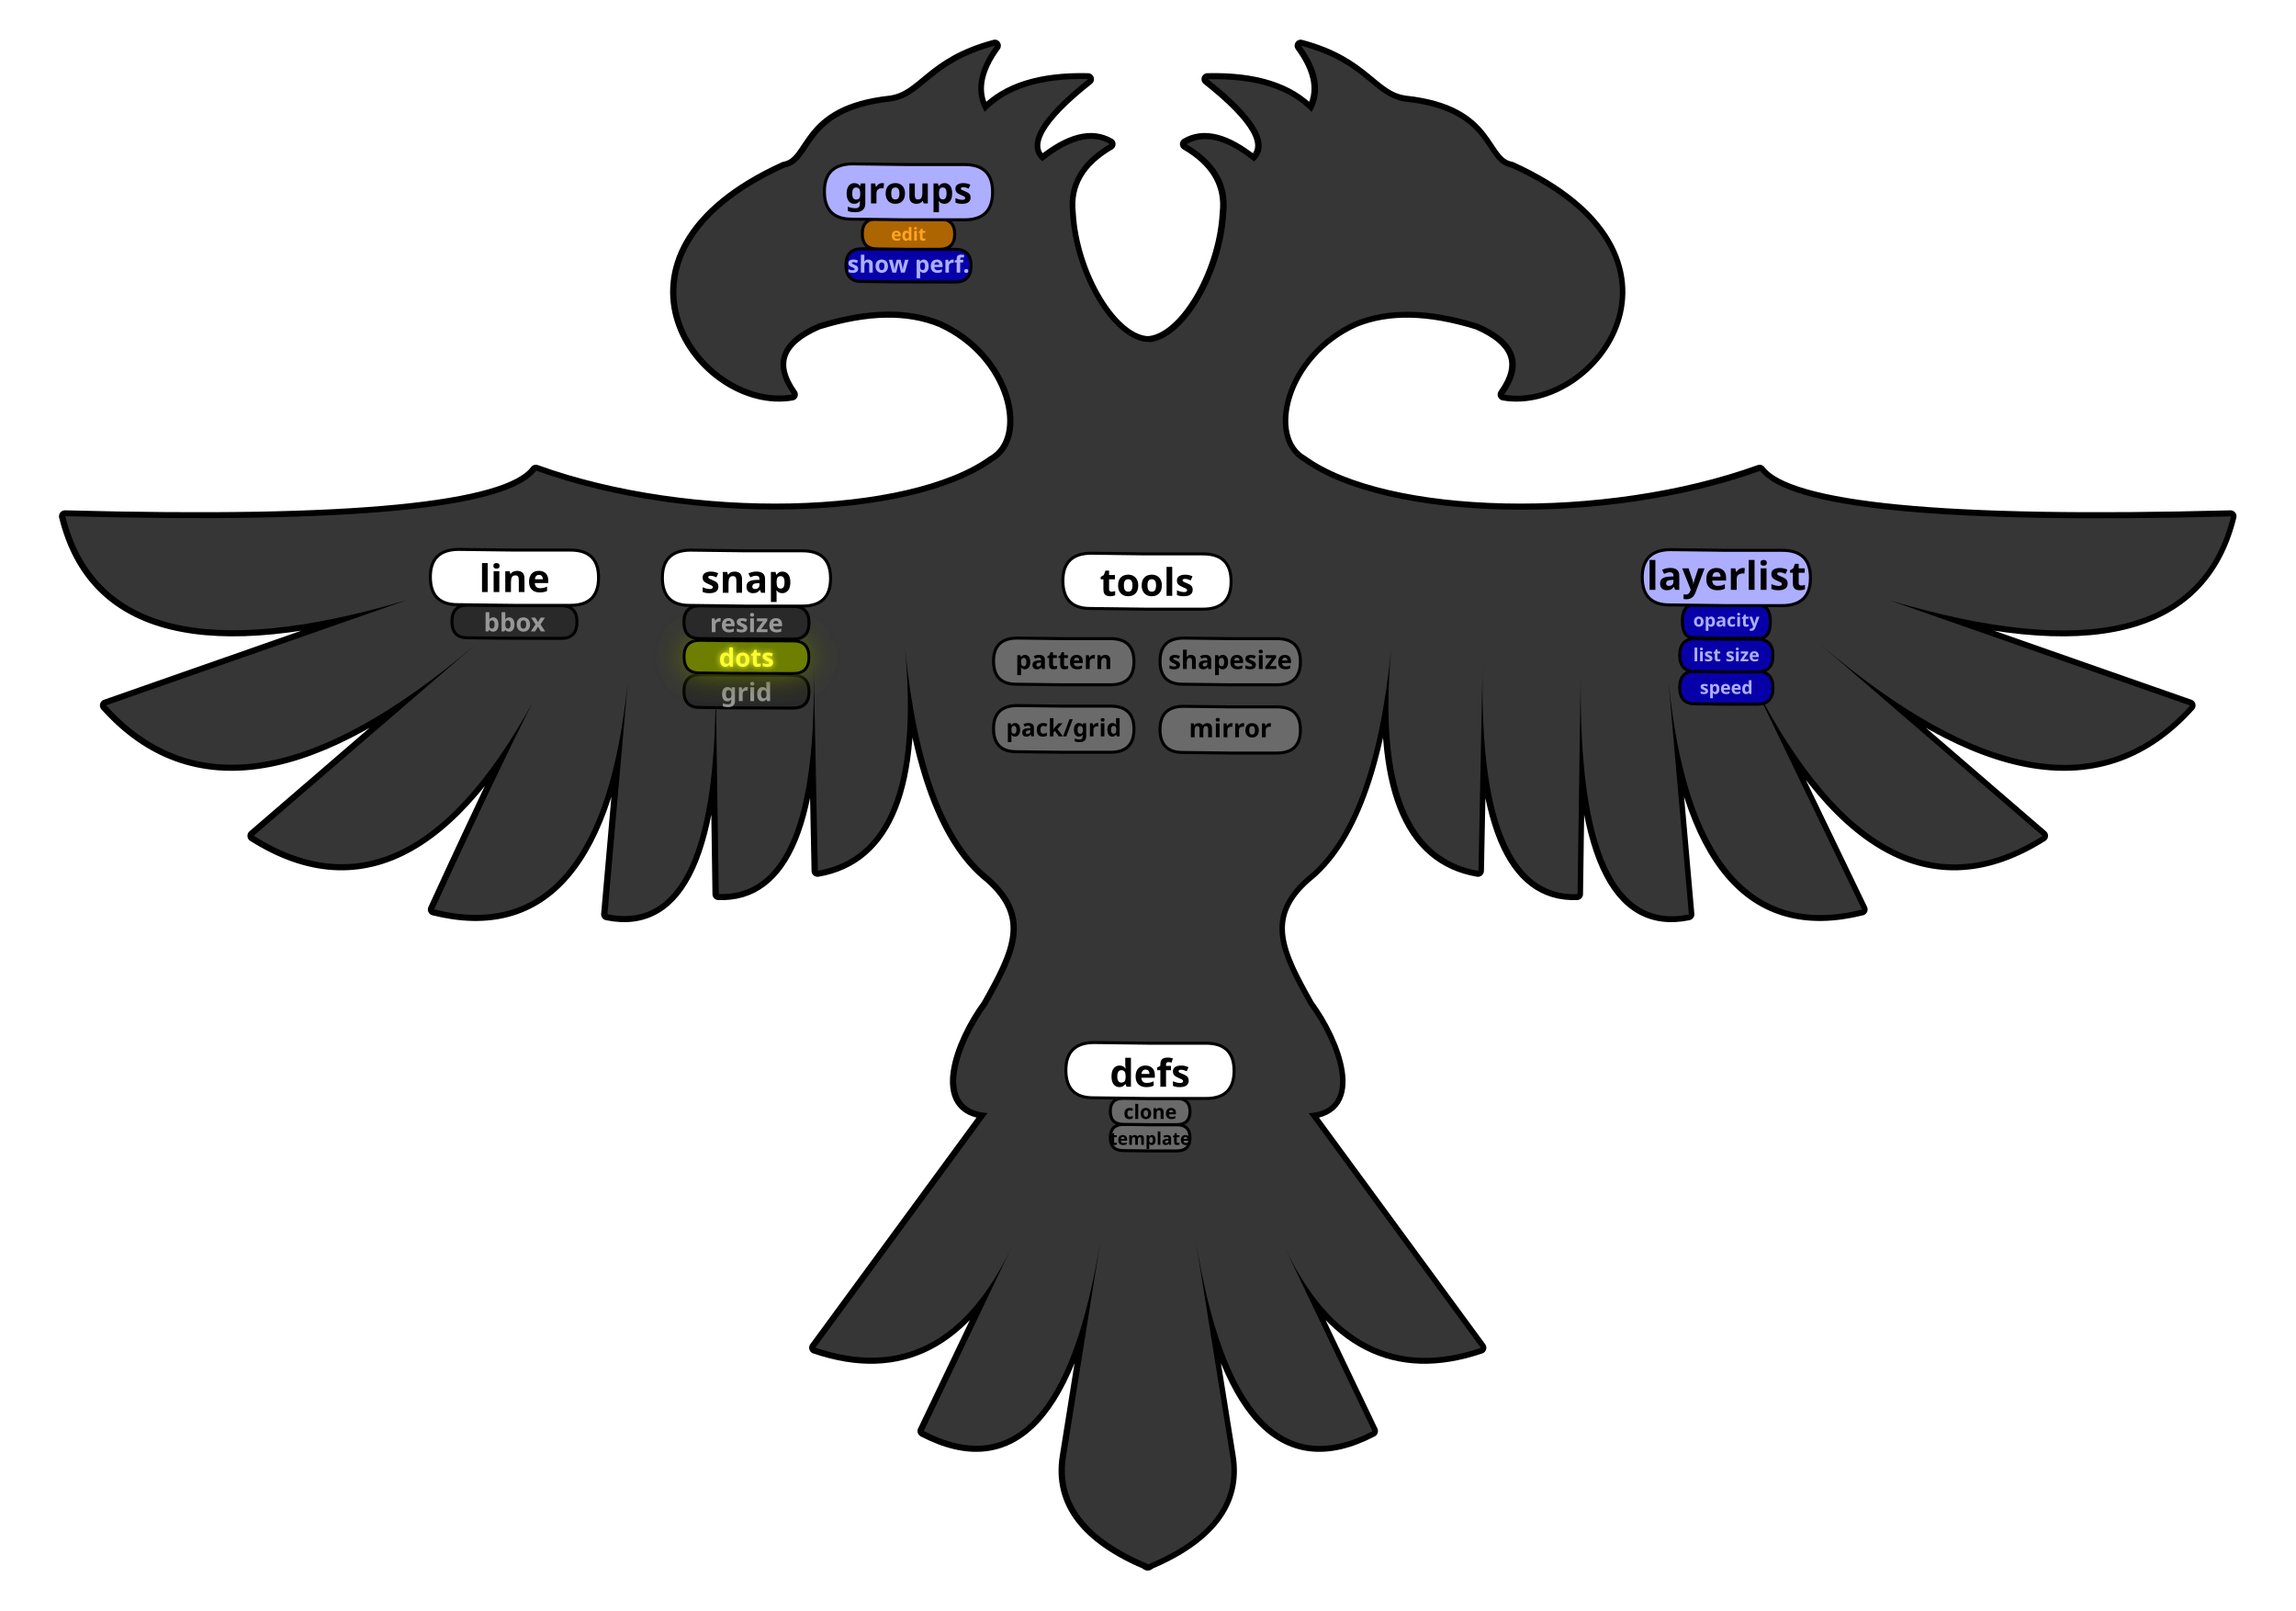
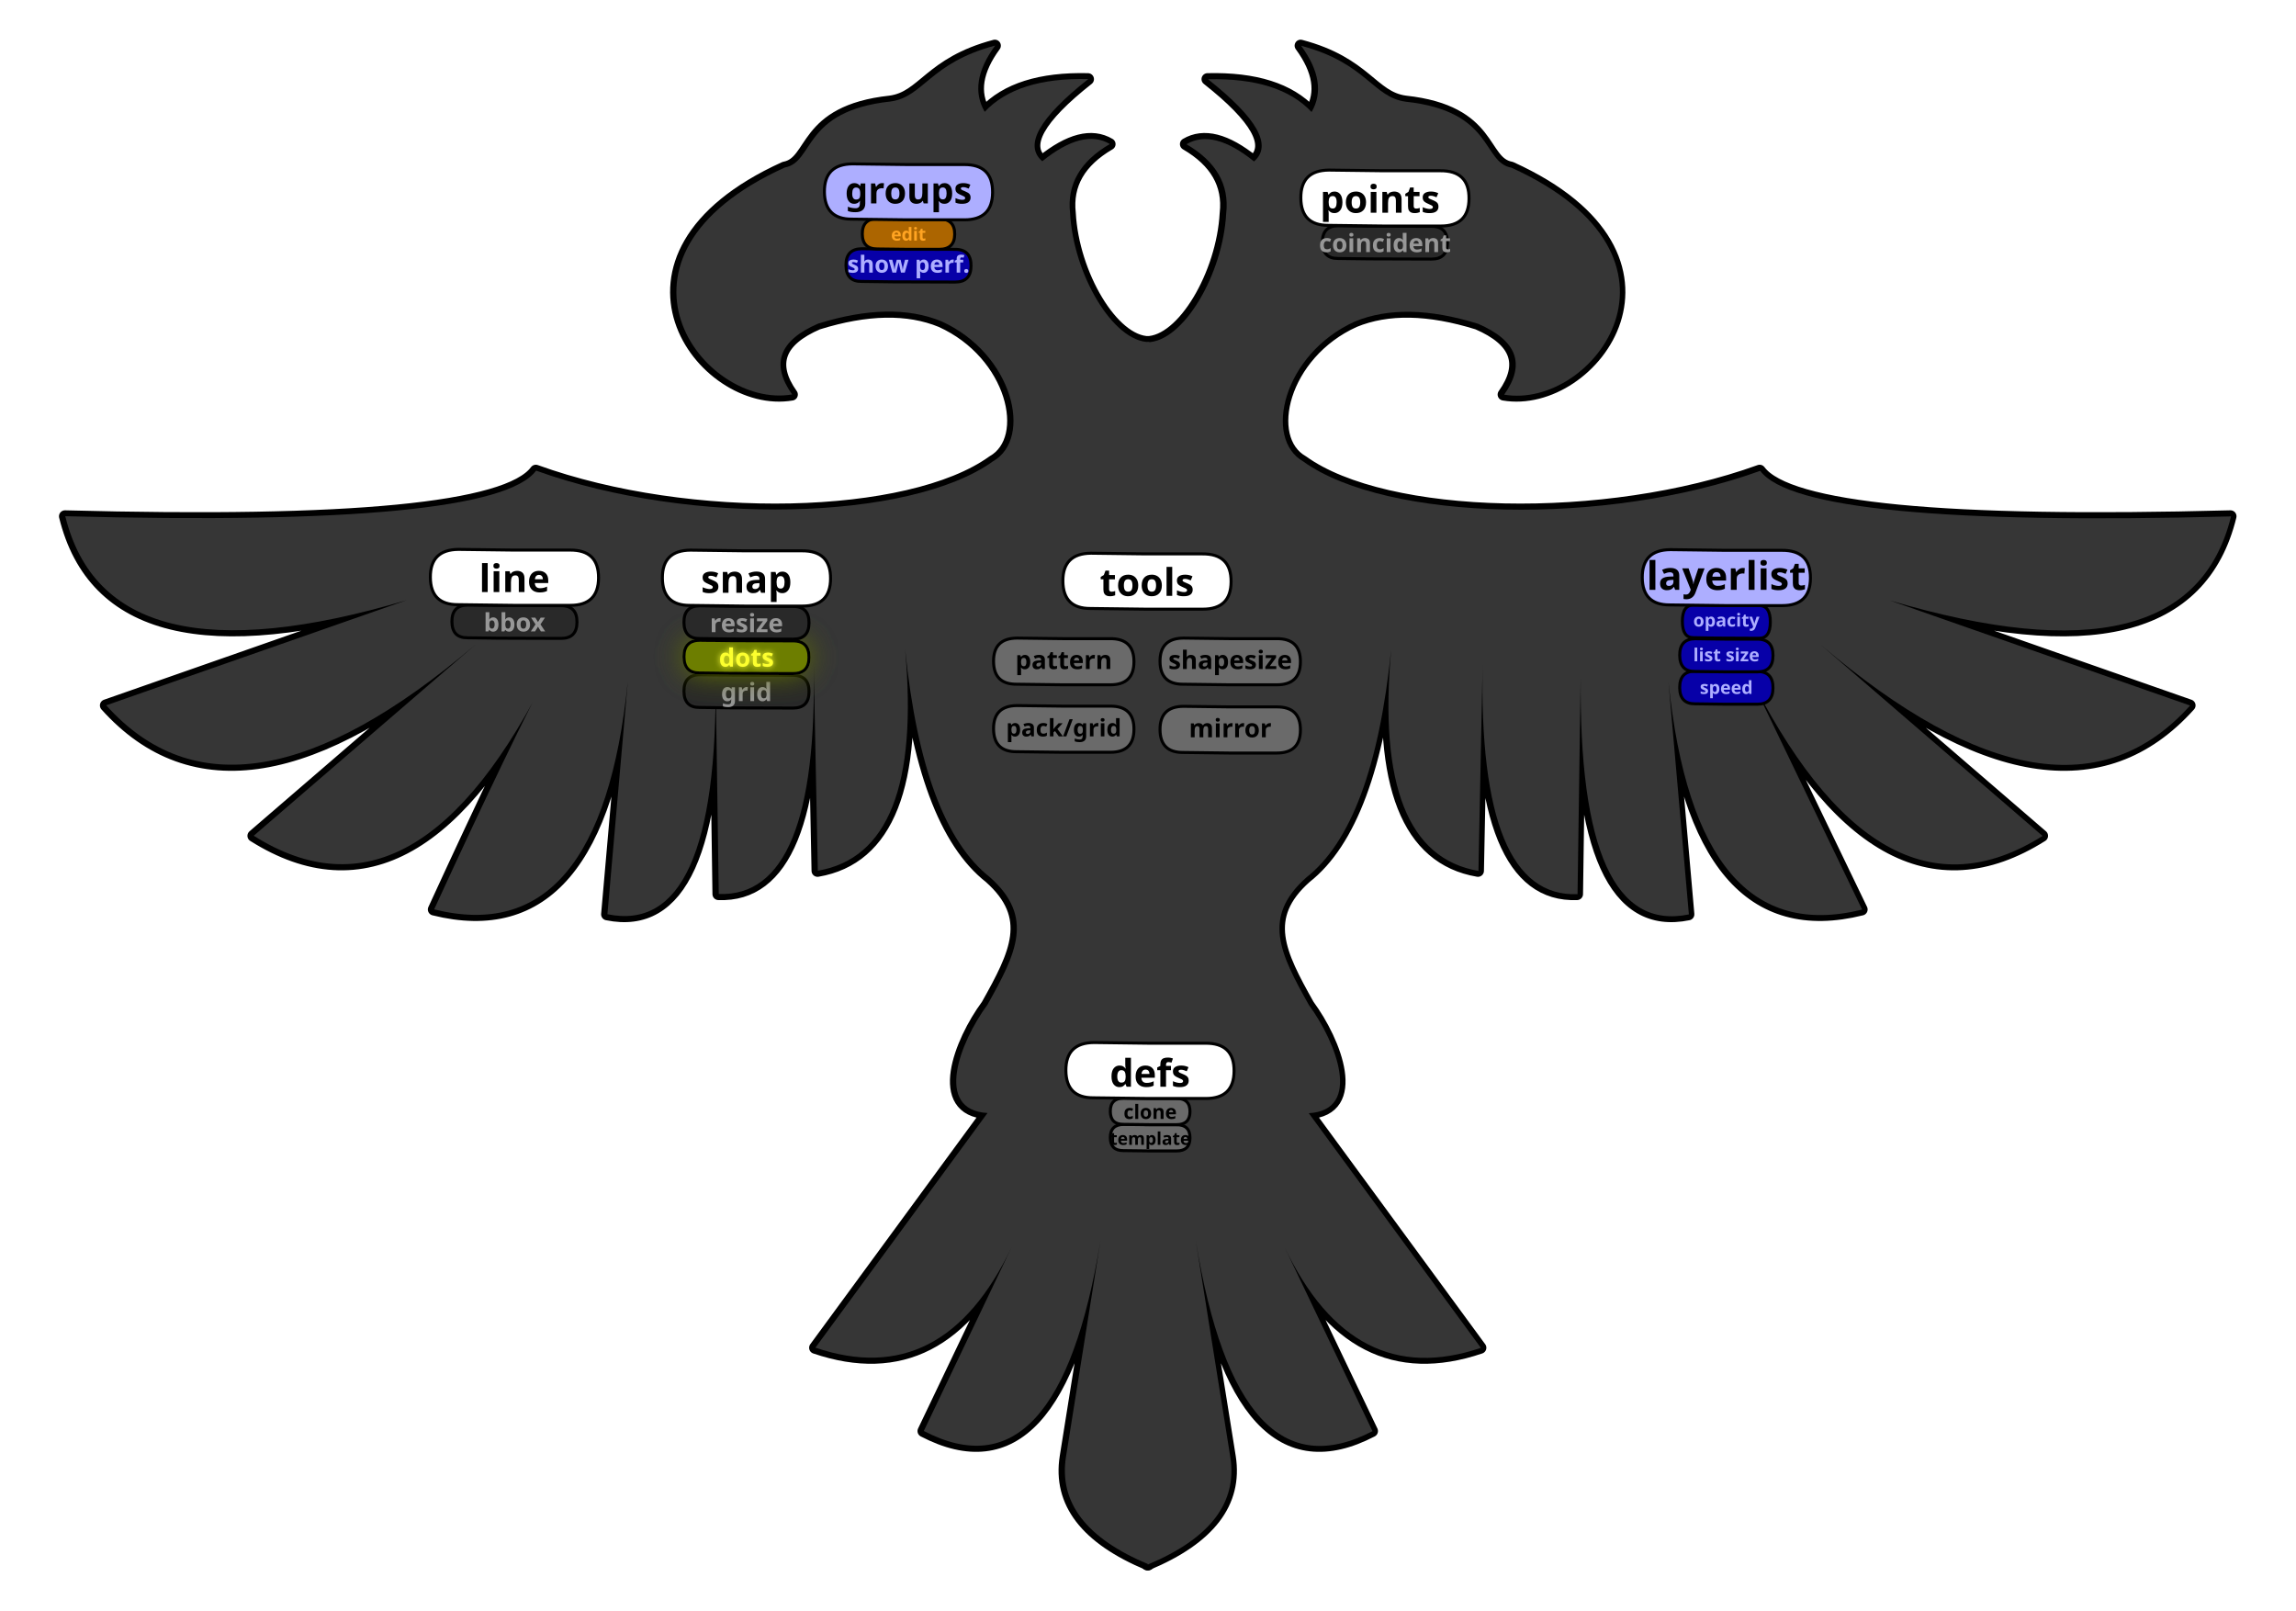
<svg xmlns="http://www.w3.org/2000/svg" xmlns:ns1="http://svgjs.com/svgjs" width="100%" height="100%" version="1.1" style="stroke-linecap: round; stroke-linejoin: round; stroke-miterlimit: 20; background: rgba(40, 40, 40, 0.95);" viewBox="-765.566 -29.756 1529.726 1072.652">
-   <defs id="SvgjsDefs1152">
+   <defs id="SvgjsDefs9906">
    <filter id="SvgjsFilter22641" width="300%" height="300%" x="-100%" y="-100%">
      <feColorMatrix id="SvgjsFeColorMatrix22642" type="matrix" values="1 0 0 0 0 0 1 0 0 0 0 0 1 0 0 0 0 0 1 0" result="SvgjsFeColorMatrix22642Out" in="SourceGraphic" />
      <feGaussianBlur id="SvgjsFeGaussianBlur22643" stdDeviation="10 10" result="SvgjsFeGaussianBlur22643Out" in="SvgjsFeColorMatrix22642Out" />
      <feBlend id="SvgjsFeBlend22644" in="SourceGraphic" in2="SvgjsFeGaussianBlur22643Out" mode="normal" result="SvgjsFeBlend22644Out" />
    </filter>
    <filter id="SvgjsFilter23790" width="300%" height="300%" x="-100%" y="-100%">
      <feColorMatrix id="SvgjsFeColorMatrix23791" type="matrix" values="1 0 0 0 0 0 1 0 0 0 0 0 1 0 0 0 0 0 1 0" result="SvgjsFeColorMatrix23791Out" in="SourceGraphic" />
      <feGaussianBlur id="SvgjsFeGaussianBlur23792" stdDeviation="2 2" result="SvgjsFeGaussianBlur23792Out" in="SvgjsFeColorMatrix23791Out" />
      <feBlend id="SvgjsFeBlend23793" in="SourceGraphic" in2="SvgjsFeGaussianBlur23792Out" mode="normal" result="SvgjsFeBlend23793Out" />
    </filter>
  </defs>
  <svg id="S-54-54e49e" style="overflow: visible; pointer-events: none;" data-hidden="false" data-disabled="true">
    <path id="P-4f-54d82a" d="M566.051 19.151C541.751 19.074 515.426 -26.241 513.273 -66.768Q510.056 -95.497 539.761 -112.797Q522.019 -123.341 494.738 -101.318Q476.127 -117.202 525.377 -156.067Q477.928 -157.213 456.396 -134.254Q445.131 -153.513 463.343 -178.383C419.748 -166.877 415.694 -144.088 393.643 -141.127C334.672 -134.766 343.106 -100.775 323.161 -97.13C191.729 -37.426 268.579 64.321 328.088 54.04Q306.439 23.631 345.468 6.827Q394.319 -8.366 427.546 5.312C475.391 26.947 488.708 83.391 461.945 98.558C406.565 138.472 260.287 141.929 157.503 104.798Q129.359 142.751 -156.191 135.159Q-127.98 250.148 71.227 191.109L-128.918 261.147Q-42.965 356.96 117.058 220.76L-30.633 348.036Q78.562 416.789 167.026 236.382Q142.222 282.513 89.571 397.087Q200.148 424.635 218.59 245.498L205.01 400.312Q278.791 415.55 277.102 241.551L279.19 386.829Q345.605 389.423 342.423 232.878L345.207 371.336Q415.598 359.299 403.381 223.957Q415.228 340.66 459.946 375.73C489.667 402.187 477.455 426.325 458.158 460.706C439.968 485.353 422.35 530.726 458.249 532.754L343.597 689.074Q428.59 717.933 474.346 622.073L415.807 744.579Q505.289 791.151 533.603 617.307L510.532 761.79Q503.352 807.483 565.525 833.419 " style="stroke: rgb(0, 0, 0); stroke-opacity: 1; stroke-width: 8; fill: rgb(115, 115, 115); fill-opacity: 0;" data-fill="#737373" class="" transform="matrix(1,0,0,1,-566.0807,179.0526)" />
    <path id="P-f4-3486a8" d="M-156.191 19.151C-131.891 19.074 -105.567 -26.241 -103.414 -66.768Q-100.196 -95.497 -129.901 -112.797Q-112.159 -123.341 -84.878 -101.318Q-66.268 -117.202 -115.518 -156.067Q-68.068 -157.213 -46.536 -134.254Q-35.272 -153.513 -53.484 -178.383C-9.889 -166.877 -5.834 -144.088 16.216 -141.127C75.187 -134.766 66.754 -100.775 86.699 -97.13C218.13 -37.426 141.28 64.321 81.772 54.04Q103.42 23.631 64.392 6.827Q15.541 -8.366 -17.686 5.312C-65.531 26.947 -78.848 83.391 -52.085 98.558C3.295 138.472 149.572 141.929 252.357 104.798Q280.5 142.751 566.051 135.159Q537.84 250.148 338.633 191.109L538.778 261.147Q452.825 356.96 292.801 220.76L440.493 348.036Q331.298 416.789 242.834 236.382L320.288 397.087Q209.712 424.635 191.269 245.498L204.85 400.312Q131.069 415.55 132.757 241.551L130.669 386.829Q64.255 389.423 67.437 232.878L64.653 371.336Q-5.739 359.299 6.479 223.957Q-5.368 340.66 -50.087 375.73C-79.807 402.187 -67.595 426.325 -48.299 460.706C-30.108 485.353 -12.49 530.726 -48.389 532.754L66.263 689.074Q-18.73 717.933 -64.487 622.073L-5.947 744.579Q-95.43 791.151 -123.743 617.307L-100.673 761.79Q-93.493 807.483 -155.666 833.419 " style="stroke: rgb(0, 0, 0); stroke-opacity: 1; stroke-width: 8; fill: rgb(115, 115, 115); fill-opacity: 0;" data-fill="#737373" class="" transform="matrix(1,0,0,1,154.4674,179.0526)" />
  </svg>
  <svg id="S-ab-0e3db4" style="overflow: visible; pointer-events: none;" data-disabled="true" data-hidden="false">
    <g id="G-22-adeb75" class="">
      <path id="P-1b-bd680c" d="M-156.191 19.151C-131.891 19.074 -105.567 -26.241 -103.414 -66.768Q-100.196 -95.497 -129.901 -112.797Q-112.159 -123.341 -84.878 -101.318Q-66.268 -117.202 -115.518 -156.067Q-68.068 -157.213 -46.536 -134.254Q-35.272 -153.513 -53.484 -178.383C-9.889 -166.877 -5.834 -144.088 16.216 -141.127C75.187 -134.766 66.754 -100.775 86.699 -97.13C218.13 -37.426 141.28 64.321 81.772 54.04Q103.42 23.631 64.392 6.827Q15.541 -8.366 -17.686 5.312C-65.531 26.947 -78.848 83.391 -52.085 98.558C3.295 138.472 149.572 141.929 252.357 104.798Q280.5 142.751 566.051 135.159Q537.84 250.148 338.633 191.109L538.778 261.147Q452.825 356.96 292.801 220.76L440.493 348.036Q331.298 416.789 242.834 236.382L320.288 397.087Q209.712 424.635 191.269 245.498L204.85 400.312Q131.069 415.55 132.757 241.551L130.669 386.829Q64.255 389.423 67.437 232.878L64.653 371.336Q-5.739 359.299 6.479 223.957Q-5.368 340.66 -50.087 375.73C-79.807 402.187 -67.595 426.325 -48.299 460.706C-30.108 485.353 -12.49 530.726 -48.389 532.754L66.263 689.074Q-18.73 717.933 -64.487 622.073L-5.947 744.579Q-95.43 791.151 -123.743 617.307L-100.673 761.79Q-93.493 807.483 -155.666 833.419 " style="stroke: rgb(0, 0, 0); stroke-opacity: 1; stroke-width: 0; fill: rgb(54, 54, 54); fill-opacity: 1;" data-fill="#737373" class="" transform="matrix(1,0,0,1,154.8152,179.1194)" />
      <path id="P-86-2c8822" d="M566.051 19.151C541.751 19.074 515.426 -26.241 513.273 -66.768Q510.056 -95.497 539.761 -112.797Q522.019 -123.341 494.738 -101.318Q476.127 -117.202 525.377 -156.067Q477.928 -157.213 456.396 -134.254Q445.131 -153.513 463.343 -178.383C419.748 -166.877 415.694 -144.088 393.643 -141.127C334.672 -134.766 343.106 -100.775 323.161 -97.13C191.729 -37.426 268.579 64.321 328.088 54.04Q306.439 23.631 345.468 6.827Q394.319 -8.366 427.546 5.312C475.391 26.947 488.708 83.391 461.945 98.558C406.565 138.472 260.287 141.929 157.503 104.798Q129.359 142.751 -156.191 135.159Q-127.98 250.148 71.227 191.109L-128.918 261.147Q-42.965 356.96 117.058 220.76L-30.633 348.036Q78.562 416.789 167.026 236.382Q142.222 282.513 89.571 397.087Q200.148 424.635 218.59 245.498L205.01 400.312Q278.791 415.55 277.102 241.551L279.19 386.829Q345.605 389.423 342.423 232.878L345.207 371.336Q415.598 359.299 403.381 223.957Q415.228 340.66 459.946 375.73C489.667 402.187 477.455 426.325 458.158 460.706C439.968 485.353 422.35 530.726 458.249 532.754L343.597 689.074Q428.59 717.933 474.346 622.073L415.807 744.579Q505.289 791.151 533.603 617.307L510.532 761.79Q503.352 807.483 565.525 833.419 " style="stroke: rgb(0, 0, 0); stroke-opacity: 1; stroke-width: 0; fill: rgb(54, 54, 54); fill-opacity: 1;" data-fill="#737373" class="" transform="matrix(1,0,0,1,-565.8838,178.9851)" />
    </g>
  </svg>
  <svg id="S-11-83ed69" style="overflow: visible; pointer-events: all;" data-hidden="false" data-disabled="false">
    <path id="P-aa-edf72d" d="M-98.18 -101.456L-56.843 -101.319Q-45.951 -101.427 -46.039 -90.313Q-46.102 -79.525 -56.637 -79.525L-98.23 -79.662L-119.015 -79.93Q-129.268 -79.885 -129.367 -90.658Q-129.451 -101.638 -118.784 -101.724L-98.18 -101.456 " style="stroke: rgb(0, 0, 0); stroke-opacity: 1; stroke-width: 2; fill: rgb(7, 0, 168); fill-opacity: 1;" class="" transform="matrix(1,-1.942890425442922e-16,1.942890425442922e-16,1,-72.57013,237.6755)" />
    <text id="T-19-f764f0" font-family="Noteworthy" font-size="15.67" font-weight="bold" font-style="normal" style="stroke: rgb(0, 0, 0); stroke-opacity: 1; stroke-width: 0; fill: rgb(173, 174, 255); fill-opacity: 1;" text-anchor="middle" class="" transform="matrix(1,-1.942890425442922e-16,1.942890425442922e-16,1,-160.2808,133.8417)" ns1:data="{&quot;leading&quot;:&quot;1.15&quot;}">
      <tspan id="SvgjsTspan3307" dy="18.021" x="0" ns1:data="{&quot;newLined&quot;:true}">show perf.</tspan>
    </text>
    <path id="P-f5-256c88" d="M-99.041 -101.475L-78.304 -101.475Q-67.712 -101.575 -67.798 -91.259Q-67.859 -81.246 -78.104 -81.246L-99.089 -81.246L-119.301 -81.495Q-129.27 -81.454 -129.367 -91.453Q-129.449 -101.644 -119.077 -101.724L-99.041 -101.475 " style="stroke: rgb(0, 0, 0); stroke-opacity: 1; stroke-width: 2; fill: rgb(172, 101, 0); fill-opacity: 1;" class="" transform="matrix(1,-1.942890425442922e-16,1.942890425442922e-16,1,-61.69048,217.5845)" />
    <text id="T-c2-10aec1" font-family="Noteworthy" font-size="11.871" font-weight="bold" font-style="normal" style="stroke: rgb(0, 0, 0); stroke-opacity: 1; stroke-width: 0; fill: rgb(255, 164, 34); fill-opacity: 1;" text-anchor="middle" class="" transform="matrix(1,-1.942890425442922e-16,1.942890425442922e-16,1,-160.2839,116.8465)" ns1:data="{&quot;leading&quot;:&quot;1.15&quot;}">
      <tspan id="SvgjsTspan2184" dy="13.652" x="0" ns1:data="{&quot;newLined&quot;:true}">edit</tspan>
    </text>
    <path id="P-d8-c2687f" d="M-74.176 -101.27L-36.436 -101.27Q-17.161 -101.452 -17.317 -82.679Q-17.429 -64.456 -36.073 -64.456L-74.264 -64.456L-111.048 -64.91Q-129.19 -64.834 -129.367 -83.031Q-129.515 -101.579 -110.639 -101.724L-74.176 -101.27 " style="stroke: rgb(0, 0, 0); stroke-opacity: 1; stroke-width: 2; fill: rgb(173, 174, 255); fill-opacity: 1;" class="" transform="matrix(1,-1.942890425442922e-16,1.942890425442922e-16,1,-86.93109,181.1434)" />
    <text id="T-c8-e625c0" font-family="Noteworthy" font-size="24.356" font-weight="bold" font-style="normal" style="stroke: rgb(0, 0, 0); stroke-opacity: 1; stroke-width: 0; fill: rgb(0, 0, 0); fill-opacity: 1;" text-anchor="middle" class="" transform="matrix(1,-1.942890425442922e-16,1.942890425442922e-16,1,-160.2778,77.76798)" ns1:data="{&quot;leading&quot;:&quot;1.15&quot;}">
      <tspan id="SvgjsTspan3258" dy="28.009" x="0" ns1:data="{&quot;newLined&quot;:true}">groups</tspan>
    </text>
    <path id="P-db-0ac300" d="M-74.176 -101.27L-36.436 -101.27Q-17.161 -101.452 -17.317 -82.679Q-17.429 -64.456 -36.073 -64.456L-74.264 -64.456L-111.048 -64.91Q-129.19 -64.834 -129.367 -83.031Q-129.515 -101.579 -110.639 -101.724L-74.176 -101.27 " style="stroke: rgb(0, 0, 0); stroke-opacity: 1; stroke-width: 2; fill: rgb(255, 255, 255); fill-opacity: 1;" class="" transform="matrix(0.9999999,-3.95211141590579e-10,3.95211141590579e-10,0.9999999,71.96228,440.5213)" />
    <text id="T-8a-479955" font-family="Noteworthy" font-size="25.402" font-weight="bold" font-style="normal" style="stroke: rgb(0, 0, 0); stroke-opacity: 1; stroke-width: 0; fill: rgb(0, 0, 0); fill-opacity: 1;" text-anchor="middle" class="" transform="matrix(0.9999999,-3.95211141590579e-10,3.95211141590579e-10,0.9999999,-1.379395,338.0022)" ns1:data="{&quot;leading&quot;:&quot;1.15&quot;}">
      <tspan id="SvgjsTspan85574" dy="29.212" x="0" ns1:data="{&quot;newLined&quot;:true}">tools</tspan>
    </text>
    <g id="G-fd-a948c4" class="">
      <path id="P-80-912328" d="M-83.29 -101.345L-51.781 -101.345Q-35.689 -101.497 -35.819 -85.824Q-35.912 -70.61 -51.478 -70.61L-83.363 -70.61L-114.073 -70.989Q-129.22 -70.925 -129.367 -86.118Q-129.491 -101.603 -113.731 -101.724L-83.29 -101.345 " style="stroke: rgb(0, 0, 0); stroke-opacity: 1; stroke-width: 2; fill: rgb(106, 106, 106); fill-opacity: 1;" class="" transform="matrix(0.9999998,1.185632703126771e-9,-1.185632703126771e-9,0.9999998,25.75867,497.0602)" />
      <text id="T-fd-07aea9" font-family="Noteworthy" font-size="16.955" font-weight="bold" font-style="normal" style="stroke: rgb(0, 0, 0); stroke-opacity: 1; stroke-width: 0; fill: rgb(0, 0, 0); fill-opacity: 1;" text-anchor="middle" class="" transform="matrix(0.9999998,1.185632703126771e-9,-1.185632703126771e-9,0.9999998,-56.84229,396.4589)" ns1:data="{&quot;leading&quot;:&quot;1.15&quot;}">
        <tspan id="SvgjsTspan36816" dy="19.499" x="0" ns1:data="{&quot;newLined&quot;:true}">pattern</tspan>
      </text>
    </g>
    <g id="G-fd-42efcc" class="">
      <path id="P-64-c0c534" d="M-83.29 -101.345L-51.781 -101.345Q-35.689 -101.497 -35.819 -85.824Q-35.912 -70.61 -51.478 -70.61L-83.363 -70.61L-114.073 -70.989Q-129.22 -70.925 -129.367 -86.118Q-129.491 -101.603 -113.731 -101.724L-83.29 -101.345 " style="stroke: rgb(0, 0, 0); stroke-opacity: 1; stroke-width: 2; fill: rgb(106, 106, 106); fill-opacity: 1;" class="" transform="matrix(0.9999998,1.185632703126771e-9,-1.185632703126771e-9,0.9999998,136.6692,497.0602)" />
      <text id="T-73-7af4f3" font-family="Noteworthy" font-size="16.955" font-weight="bold" font-style="normal" style="stroke: rgb(0, 0, 0); stroke-opacity: 1; stroke-width: 0; fill: rgb(0, 0, 0); fill-opacity: 1;" text-anchor="middle" class="" transform="matrix(0.9999998,1.185632703126771e-9,-1.185632703126771e-9,0.9999998,54.07874,396.4589)" ns1:data="{&quot;leading&quot;:&quot;1.15&quot;}">
        <tspan id="SvgjsTspan6531" dy="19.499" x="0" ns1:data="{&quot;newLined&quot;:true}">shapesize</tspan>
      </text>
    </g>
    <g id="G-69-0c3b50" transform="matrix(1,0,0,1,-110.9094,-0.890686)" class="">
      <path id="P-0f-4a0e08" d="M-83.29 -101.345L-51.781 -101.345Q-35.689 -101.497 -35.819 -85.824Q-35.912 -70.61 -51.478 -70.61L-83.363 -70.61L-114.073 -70.989Q-129.22 -70.925 -129.367 -86.118Q-129.491 -101.603 -113.731 -101.724L-83.29 -101.345 " style="stroke: rgb(0, 0, 0); stroke-opacity: 1; stroke-width: 2; fill: rgb(106, 106, 106); fill-opacity: 1;" class="" transform="matrix(0.9999999,-3.95211141590579e-10,3.95211141590579e-10,0.9999999,136.6692,542.9125)" />
      <text id="T-db-868718" font-family="Noteworthy" font-size="16" font-weight="bold" font-style="normal" style="stroke: rgb(0, 0, 0); stroke-opacity: 1; stroke-width: 0; fill: rgb(0, 0, 0); fill-opacity: 1;" text-anchor="middle" class="" transform="matrix(0.9999999,-3.95211141590579e-10,3.95211141590579e-10,0.9999999,54.06833,443.3088)" ns1:data="{&quot;leading&quot;:&quot;1.15&quot;}">
        <tspan id="SvgjsTspan12066" dy="18.4" x="0" ns1:data="{&quot;newLined&quot;:true}">pack/grid</tspan>
      </text>
    </g>
    <g id="G-3a-b4c39f" transform="matrix(1,0,0,1,-2.384185791015625e-7,-47.55472)" class="">
      <path id="P-4b-c5526d" d="M-83.29 -101.345L-51.781 -101.345Q-35.689 -101.497 -35.819 -85.824Q-35.912 -70.61 -51.478 -70.61L-83.363 -70.61L-114.073 -70.989Q-129.22 -70.925 -129.367 -86.118Q-129.491 -101.603 -113.731 -101.724L-83.29 -101.345 " style="stroke: rgb(0, 0, 0); stroke-opacity: 1; stroke-width: 2; fill: rgb(106, 106, 106); fill-opacity: 1;" class="" transform="matrix(0.9999998,1.185632703126771e-9,-1.185632703126771e-9,0.9999998,136.6692,590.0792)" />
      <text id="T-62-da81e2" font-family="Noteworthy" font-size="16.955" font-weight="bold" font-style="normal" style="stroke: rgb(0, 0, 0); stroke-opacity: 1; stroke-width: 0; fill: rgb(0, 0, 0); fill-opacity: 1;" text-anchor="middle" class="" transform="matrix(0.9999998,1.185632703126771e-9,-1.185632703126771e-9,0.9999998,54.06824,489.4779)" ns1:data="{&quot;leading&quot;:&quot;1.15&quot;}">
        <tspan id="SvgjsTspan64710" dy="19.499" x="0" ns1:data="{&quot;newLined&quot;:true}">mirror</tspan>
      </text>
    </g>
    <g id="G-77-57a229" transform="matrix(1,0,0,1,-48.6125,-1.984253)">
      <path id="P-e8-35f1d4" d="M-98.18 -101.456L-56.843 -101.319Q-45.951 -101.427 -46.039 -90.313Q-46.102 -79.525 -56.637 -79.525L-98.23 -79.662L-119.015 -79.93Q-129.268 -79.885 -129.367 -90.658Q-129.451 -101.638 -118.784 -101.724L-98.18 -101.456 " style="stroke: rgb(0, 0, 0); stroke-opacity: 1; stroke-width: 2; fill: rgb(41, 41, 41); fill-opacity: 1;" class="" transform="matrix(1,-1.942890425442922e-16,1.942890425442922e-16,1,-131.8955,523.4625)" />
      <text id="T-4e-845b3a" font-family="Noteworthy" font-size="16.821" font-weight="bold" font-style="normal" style="stroke: rgb(0, 0, 0); stroke-opacity: 1; stroke-width: 0; fill: rgb(151, 151, 151); fill-opacity: 1;" text-anchor="middle" class="" transform="matrix(1,-1.942890425442922e-16,1.942890425442922e-16,1,-219.5984,419.9413)" ns1:data="{&quot;leading&quot;:&quot;1.15&quot;}">
        <tspan id="SvgjsTspan168054" dy="19.344" x="0" ns1:data="{&quot;newLined&quot;:true}">grid</tspan>
      </text>
      <path id="P-aa-3b2c49" d="M-98.18 -101.456L-56.843 -101.319Q-45.951 -101.427 -46.039 -90.313Q-46.102 -79.525 -56.637 -79.525L-98.23 -79.662L-119.015 -79.93Q-129.268 -79.885 -129.367 -90.658Q-129.451 -101.638 -118.784 -101.724L-98.18 -101.456 " style="stroke: rgb(0, 0, 0); stroke-opacity: 1; stroke-width: 2; fill: rgb(109, 126, 0); fill-opacity: 1;" class="" transform="matrix(1,-1.942890425442922e-16,1.942890425442922e-16,1,-131.8955,500.506)" filter="url(#SvgjsFilter22641)" />
      <text id="T-e4-3bd81d" font-family="Noteworthy" font-size="16.821" font-weight="bold" font-style="normal" style="stroke: rgb(0, 0, 0); stroke-opacity: 1; stroke-width: 0; fill: rgb(252, 255, 47); fill-opacity: 1;" text-anchor="middle" class="" transform="matrix(1,-1.942890425442922e-16,1.942890425442922e-16,1,-219.5984,396.9849)" filter="url(#SvgjsFilter23790)" ns1:data="{&quot;leading&quot;:&quot;1.15&quot;}">
        <tspan id="SvgjsTspan5931" dy="19.344" x="0" ns1:data="{&quot;newLined&quot;:true}">dots</tspan>
      </text>
      <path id="P-ff-c92367" d="M-98.18 -101.456L-56.843 -101.319Q-45.951 -101.427 -46.039 -90.313Q-46.102 -79.525 -56.637 -79.525L-98.23 -79.662L-119.015 -79.93Q-129.268 -79.885 -129.367 -90.658Q-129.451 -101.638 -118.784 -101.724L-98.18 -101.456 " style="stroke: rgb(0, 0, 0); stroke-opacity: 1; stroke-width: 2; fill: rgb(41, 41, 41); fill-opacity: 1;" class="" transform="matrix(1,-1.942890425442922e-16,1.942890425442922e-16,1,-131.9041,477.5497)" />
      <text id="T-43-a97b26" font-family="Noteworthy" font-size="16.821" font-weight="bold" font-style="normal" style="stroke: rgb(0, 0, 0); stroke-opacity: 1; stroke-width: 0; fill: rgb(151, 151, 151); fill-opacity: 1;" text-anchor="middle" class="" transform="matrix(1,-1.942890425442922e-16,1.942890425442922e-16,1,-219.6071,374.0285)" ns1:data="{&quot;leading&quot;:&quot;1.15&quot;}">
        <tspan id="SvgjsTspan166852" dy="19.344" x="0" ns1:data="{&quot;newLined&quot;:true}">resize</tspan>
      </text>
      <path id="P-94-5a555f" d="M-74.176 -101.27L-36.436 -101.27Q-17.161 -101.452 -17.317 -82.679Q-17.429 -64.456 -36.073 -64.456L-74.264 -64.456L-111.048 -64.91Q-129.19 -64.834 -129.367 -83.031Q-129.515 -101.579 -110.639 -101.724L-74.176 -101.27 " style="stroke: rgb(0, 0, 0); stroke-opacity: 1; stroke-width: 2; fill: rgb(255, 255, 255); fill-opacity: 1;" class="" transform="matrix(1,0,0,1,-146.2651,440.4586)" />
      <text id="T-8e-ef81dc" font-family="Noteworthy" font-size="25.402" font-weight="bold" font-style="normal" style="stroke: rgb(0, 0, 0); stroke-opacity: 1; stroke-width: 0; fill: rgb(0, 0, 0); fill-opacity: 1;" text-anchor="middle" class="" transform="matrix(1,0,0,1,-219.6041,337.9397)" ns1:data="{&quot;leading&quot;:&quot;1.15&quot;}">
        <tspan id="SvgjsTspan166697" dy="29.212" x="0" ns1:data="{&quot;newLined&quot;:true}">snap</tspan>
      </text>
    </g>
    <g id="G-60-e40e3a" transform="matrix(1,0,0,1,-67.46169,-2.480303)">
      <path id="P-5d-1a4d0f" d="M-98.18 -101.456L-56.843 -101.319Q-45.951 -101.427 -46.039 -90.313Q-46.102 -79.525 -56.637 -79.525L-98.23 -79.662L-119.015 -79.93Q-129.268 -79.885 -129.367 -90.658Q-129.451 -101.638 -118.784 -101.724L-98.18 -101.456 " style="stroke: rgb(0, 0, 0); stroke-opacity: 1; stroke-width: 2; fill: rgb(41, 41, 41); fill-opacity: 1;" class="" transform="matrix(1,-1.942890425442922e-16,1.942890425442922e-16,1,-267.6445,477.5497)" />
      <text id="T-ad-fc42f6" font-family="Noteworthy" font-size="16.821" font-weight="bold" font-style="normal" style="stroke: rgb(0, 0, 0); stroke-opacity: 1; stroke-width: 0; fill: rgb(151, 151, 151); fill-opacity: 1;" text-anchor="middle" class="" transform="matrix(1,-1.942890425442922e-16,1.942890425442922e-16,1,-355.3475,374.0285)" ns1:data="{&quot;leading&quot;:&quot;1.15&quot;}">
        <tspan id="SvgjsTspan4310" dy="19.344" x="0" ns1:data="{&quot;newLined&quot;:true}">bbox</tspan>
      </text>
      <path id="P-65-81bc23" d="M-74.176 -101.27L-36.436 -101.27Q-17.161 -101.452 -17.317 -82.679Q-17.429 -64.456 -36.073 -64.456L-74.264 -64.456L-111.048 -64.91Q-129.19 -64.834 -129.367 -83.031Q-129.515 -101.579 -110.639 -101.724L-74.176 -101.27 " style="stroke: rgb(0, 0, 0); stroke-opacity: 1; stroke-width: 2; fill: rgb(255, 255, 255); fill-opacity: 1;" class="" transform="matrix(1,0,0,1,-282.0071,440.4587)" />
      <text id="T-a3-6f5a7d" font-family="Noteworthy" font-size="25.402" font-weight="bold" font-style="normal" style="stroke: rgb(0, 0, 0); stroke-opacity: 1; stroke-width: 0; fill: rgb(0, 0, 0); fill-opacity: 1;" text-anchor="middle" class="" transform="matrix(1,0,0,1,-355.3461,337.9398)" ns1:data="{&quot;leading&quot;:&quot;1.15&quot;}">
        <tspan id="SvgjsTspan2979" dy="29.212" x="0" ns1:data="{&quot;newLined&quot;:true}">line</tspan>
      </text>
    </g>
    <path id="P-32-392172" d="M-103.22 -101.509L-85.34 -101.509Q-76.209 -101.595 -76.282 -92.701Q-76.335 -84.068 -85.168 -84.068L-103.262 -84.068L-120.688 -84.283Q-129.284 -84.247 -129.367 -92.868Q-129.438 -101.655 -120.495 -101.724L-103.22 -101.509 " style="stroke: rgb(0, 0, 0); stroke-opacity: 1; stroke-width: 2; fill: rgb(106, 106, 106); fill-opacity: 1;" class="" transform="matrix(1,0,0,1,103.5524,821.0715)" />
    <text id="T-0a-91fd58" font-family="Noteworthy" font-size="11.756" font-weight="bold" font-style="normal" style="stroke: rgb(0, 0, 0); stroke-opacity: 1; stroke-width: 0; fill: rgb(0, 0, 0); fill-opacity: 1;" text-anchor="middle" class="" transform="matrix(1,0,0,1,0.7225952,719.4359)" ns1:data="{&quot;leading&quot;:&quot;1.15&quot;}">
      <tspan id="SvgjsTspan14288" dy="13.52" x="0" ns1:data="{&quot;newLined&quot;:true}">template</tspan>
    </text>
    <path id="P-97-988342" d="M-103.22 -101.509L-85.34 -101.509Q-76.209 -101.595 -76.282 -92.701Q-76.335 -84.068 -85.168 -84.068L-103.262 -84.068L-120.688 -84.283Q-129.284 -84.247 -129.367 -92.868Q-129.438 -101.655 -120.495 -101.724L-103.22 -101.509 " style="stroke: rgb(0, 0, 0); stroke-opacity: 1; stroke-width: 2; fill: rgb(106, 106, 106); fill-opacity: 1;" class="" transform="matrix(1,0,0,1,103.5528,803.5565)" />
    <text id="T-11-7c393c" font-family="Noteworthy" font-size="13.202" font-weight="bold" font-style="normal" style="stroke: rgb(0, 0, 0); stroke-opacity: 1; stroke-width: 0; fill: rgb(0, 0, 0); fill-opacity: 1;" text-anchor="middle" class="" transform="matrix(1,0,0,1,0.7279052,700.4971)" ns1:data="{&quot;leading&quot;:&quot;1.15&quot;}">
      <tspan id="SvgjsTspan14114" dy="15.183" x="0" ns1:data="{&quot;newLined&quot;:true}">clone</tspan>
    </text>
    <path id="P-3f-e89c90" d="M-74.176 -101.27L-36.436 -101.27Q-17.161 -101.452 -17.317 -82.679Q-17.429 -64.456 -36.073 -64.456L-74.264 -64.456L-111.048 -64.91Q-129.19 -64.834 -129.367 -83.031Q-129.515 -101.579 -110.639 -101.724L-74.176 -101.27 " style="stroke: rgb(0, 0, 0); stroke-opacity: 1; stroke-width: 2; fill: rgb(255, 255, 255); fill-opacity: 1;" class="" transform="matrix(1,0,0,1,73.9552,766.512)" />
    <text id="T-32-331845" font-family="Noteworthy" font-size="25.402" font-weight="bold" font-style="normal" style="stroke: rgb(0, 0, 0); stroke-opacity: 1; stroke-width: 0; fill: rgb(0, 0, 0); fill-opacity: 1;" text-anchor="middle" class="" transform="matrix(1,0,0,1,0.6133423,665.0259)" ns1:data="{&quot;leading&quot;:&quot;1.15&quot;}">
      <tspan id="SvgjsTspan2589" dy="29.212" x="0" ns1:data="{&quot;newLined&quot;:true}">defs</tspan>
    </text>
    <g id="G-f7-4501dd" transform="matrix(1,0,0,1,128.7686,-22.33984)">
      <path id="P-01-31c53d" d="M-98.754 -101.456L-77.82 -101.456Q-67.129 -101.563 -67.215 -90.45Q-67.277 -79.662 -77.619 -79.662L-98.803 -79.662L-119.206 -79.93Q-129.269 -79.885 -129.367 -90.658Q-129.45 -101.638 -118.979 -101.724L-98.754 -101.456 " style="stroke: rgb(0, 0, 0); stroke-opacity: 1; stroke-width: 2; fill: rgb(7, 0, 168); fill-opacity: 1;" class="" transform="matrix(1,0,0,1,354.1434,541.3893)" />
      <text id="T-5c-181107" font-family="Noteworthy" font-size="12" font-weight="bold" font-style="normal" style="stroke: rgb(0, 0, 0); stroke-opacity: 1; stroke-width: 0; fill: rgb(173, 174, 255); fill-opacity: 1;" text-anchor="middle" class="" transform="matrix(1,0,0,1,255.8491,441.0864)" ns1:data="{&quot;leading&quot;:&quot;1.15&quot;}">
        <tspan id="SvgjsTspan11774" dy="13.8" x="0" ns1:data="{&quot;newLined&quot;:true}">speed</tspan>
      </text>
    </g>
    <path id="P-f7-5a9212" d="M-98.754 -101.456L-77.82 -101.456Q-67.129 -101.563 -67.215 -90.45Q-67.277 -79.662 -77.619 -79.662L-98.803 -79.662L-119.206 -79.93Q-129.269 -79.885 -129.367 -90.658Q-129.45 -101.638 -118.979 -101.724L-98.754 -101.456 " style="stroke: rgb(0, 0, 0); stroke-opacity: 1; stroke-width: 2; fill: rgb(7, 0, 168); fill-opacity: 1;" class="" transform="matrix(1,0,0,1,482.9165,497.5035)" />
    <text id="T-45-89feaa" font-family="Noteworthy" font-size="12" font-weight="bold" font-style="normal" style="stroke: rgb(0, 0, 0); stroke-opacity: 1; stroke-width: 0; fill: rgb(173, 174, 255); fill-opacity: 1;" text-anchor="middle" class="" transform="matrix(1,0,0,1,384.6144,396.9923)" ns1:data="{&quot;leading&quot;:&quot;1.15&quot;}">
      <tspan id="SvgjsTspan13599" dy="13.8" x="0" ns1:data="{&quot;newLined&quot;:true}">list size</tspan>
    </text>
    <path id="P-3b-703918" d="M-107.433 -101.456L-78.361 -101.319Q-70.7 -101.427 -70.762 -90.313Q-70.807 -79.525 -78.216 -79.525L-107.468 -79.662L-122.087 -79.93Q-129.297 -79.885 -129.367 -90.658Q-129.426 -101.638 -121.925 -101.724L-107.433 -101.456 " style="stroke: rgb(0, 0, 0); stroke-opacity: 1; stroke-width: 2; fill: rgb(7, 0, 168); fill-opacity: 1;" class="" transform="matrix(1,0,0,1,484.6899,474.9861)" />
    <text id="T-72-783026" font-family="Noteworthy" font-size="12" font-weight="bold" font-style="normal" style="stroke: rgb(0, 0, 0); stroke-opacity: 1; stroke-width: 0; fill: rgb(173, 174, 255); fill-opacity: 1;" text-anchor="middle" class="" transform="matrix(1,0,0,1,384.6172,373.8625)" ns1:data="{&quot;leading&quot;:&quot;1.15&quot;}">
      <tspan id="SvgjsTspan13659" dy="13.8" x="0" ns1:data="{&quot;newLined&quot;:true}">opacity</tspan>
    </text>
    <path id="P-10-0c8b2d" d="M-74.176 -101.27L-36.436 -101.27Q-17.161 -101.452 -17.317 -82.679Q-17.429 -64.456 -36.073 -64.456L-74.264 -64.456L-111.048 -64.91Q-129.19 -64.834 -129.367 -83.031Q-129.515 -101.579 -110.639 -101.724L-74.176 -101.27 " style="stroke: rgb(0, 0, 0); stroke-opacity: 1; stroke-width: 2; fill: rgb(173, 174, 255); fill-opacity: 1;" class="" transform="matrix(1,0,0,1,457.9672,438.1455)" />
    <text id="T-6e-1877b1" font-family="Noteworthy" font-size="26.187" font-weight="bold" font-style="normal" style="stroke: rgb(0, 0, 0); stroke-opacity: 1; stroke-width: 0; fill: rgb(0, 0, 0); fill-opacity: 1;" text-anchor="middle" class="" transform="matrix(1,0,0,1,384.6145,333.0796)" ns1:data="{&quot;leading&quot;:&quot;1.15&quot;}">
      <tspan id="SvgjsTspan10401" dy="30.115" x="0" ns1:data="{&quot;newLined&quot;:true}">layerlist</tspan>
    </text>
+     <g id="G-b2-3a67d6" transform="matrix(1,0,0,1,512.4984,-255.1811)">
+       <path id="P-96-6a558b" d="M-98.18 -101.456L-56.843 -101.319Q-45.951 -101.427 -46.039 -90.313Q-46.102 -79.525 -56.637 -79.525L-98.23 -79.662L-119.015 -79.93Q-129.268 -79.885 -129.367 -90.658Q-129.451 -101.638 -118.784 -101.724L-98.18 -101.456 " style="stroke: rgb(0, 0, 0); stroke-opacity: 1; stroke-width: 2; fill: rgb(41, 41, 41); fill-opacity: 1;" class="" transform="matrix(1,-1.942890425442922e-16,1.942890425442922e-16,1,-267.6445,477.5497)" />
+       <text id="T-e3-262c82" font-family="Noteworthy" font-size="16.821" font-weight="bold" font-style="normal" style="stroke: rgb(0, 0, 0); stroke-opacity: 1; stroke-width: 0; fill: rgb(151, 151, 151); fill-opacity: 1;" text-anchor="middle" class="" transform="matrix(1,-1.942890425442922e-16,1.942890425442922e-16,1,-355.3475,374.0285)" ns1:data="{&quot;leading&quot;:&quot;1.15&quot;}">
+         <tspan id="SvgjsTspan11854" dy="19.344" x="0" ns1:data="{&quot;newLined&quot;:true}">coincident</tspan>
+       </text>
+       <path id="P-31-b4f429" d="M-74.176 -101.27L-36.436 -101.27Q-17.161 -101.452 -17.317 -82.679Q-17.429 -64.456 -36.073 -64.456L-74.264 -64.456L-111.048 -64.91Q-129.19 -64.834 -129.367 -83.031Q-129.515 -101.579 -110.639 -101.724L-74.176 -101.27 " style="stroke: rgb(0, 0, 0); stroke-opacity: 1; stroke-width: 2; fill: rgb(255, 255, 255); fill-opacity: 1;" class="" transform="matrix(1,0,0,1,-282.0071,440.4587)" />
+       <text id="T-7b-5cc39b" font-family="Noteworthy" font-size="25.402" font-weight="bold" font-style="normal" style="stroke: rgb(0, 0, 0); stroke-opacity: 1; stroke-width: 0; fill: rgb(0, 0, 0); fill-opacity: 1;" text-anchor="middle" class="" transform="matrix(1,0,0,1,-355.3461,337.9398)" ns1:data="{&quot;leading&quot;:&quot;1.15&quot;}">
+         <tspan id="SvgjsTspan11570" dy="29.212" x="0" ns1:data="{&quot;newLined&quot;:true}">points        </tspan>
+         <tspan id="SvgjsTspan11571" dy="29.212" x="0" ns1:data="{&quot;newLined&quot;:true}" />
+         <tspan id="SvgjsTspan11572" dy="58.424" x="0" ns1:data="{&quot;newLined&quot;:true}" />
+       </text>
+     </g>
  </svg>
</svg>
